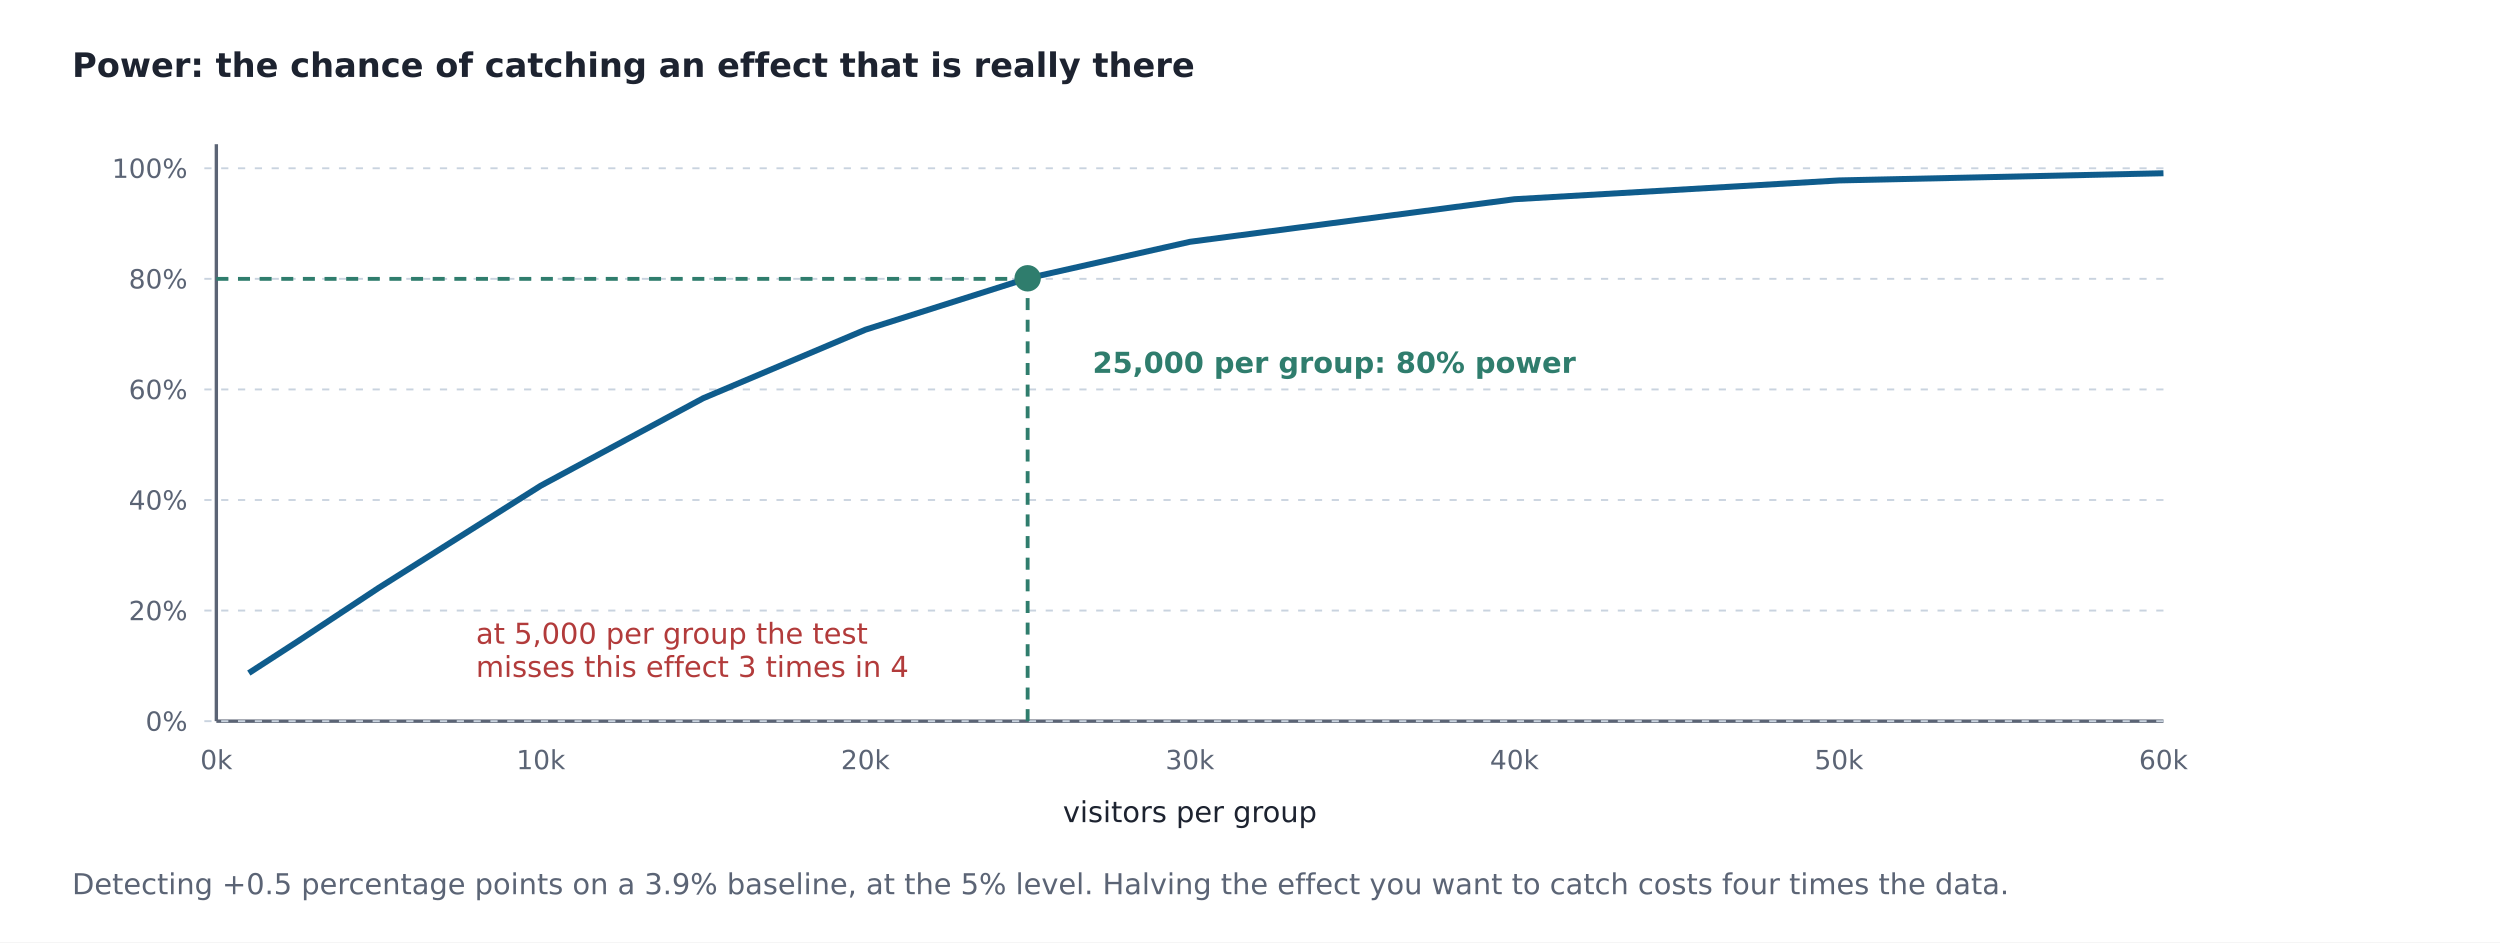
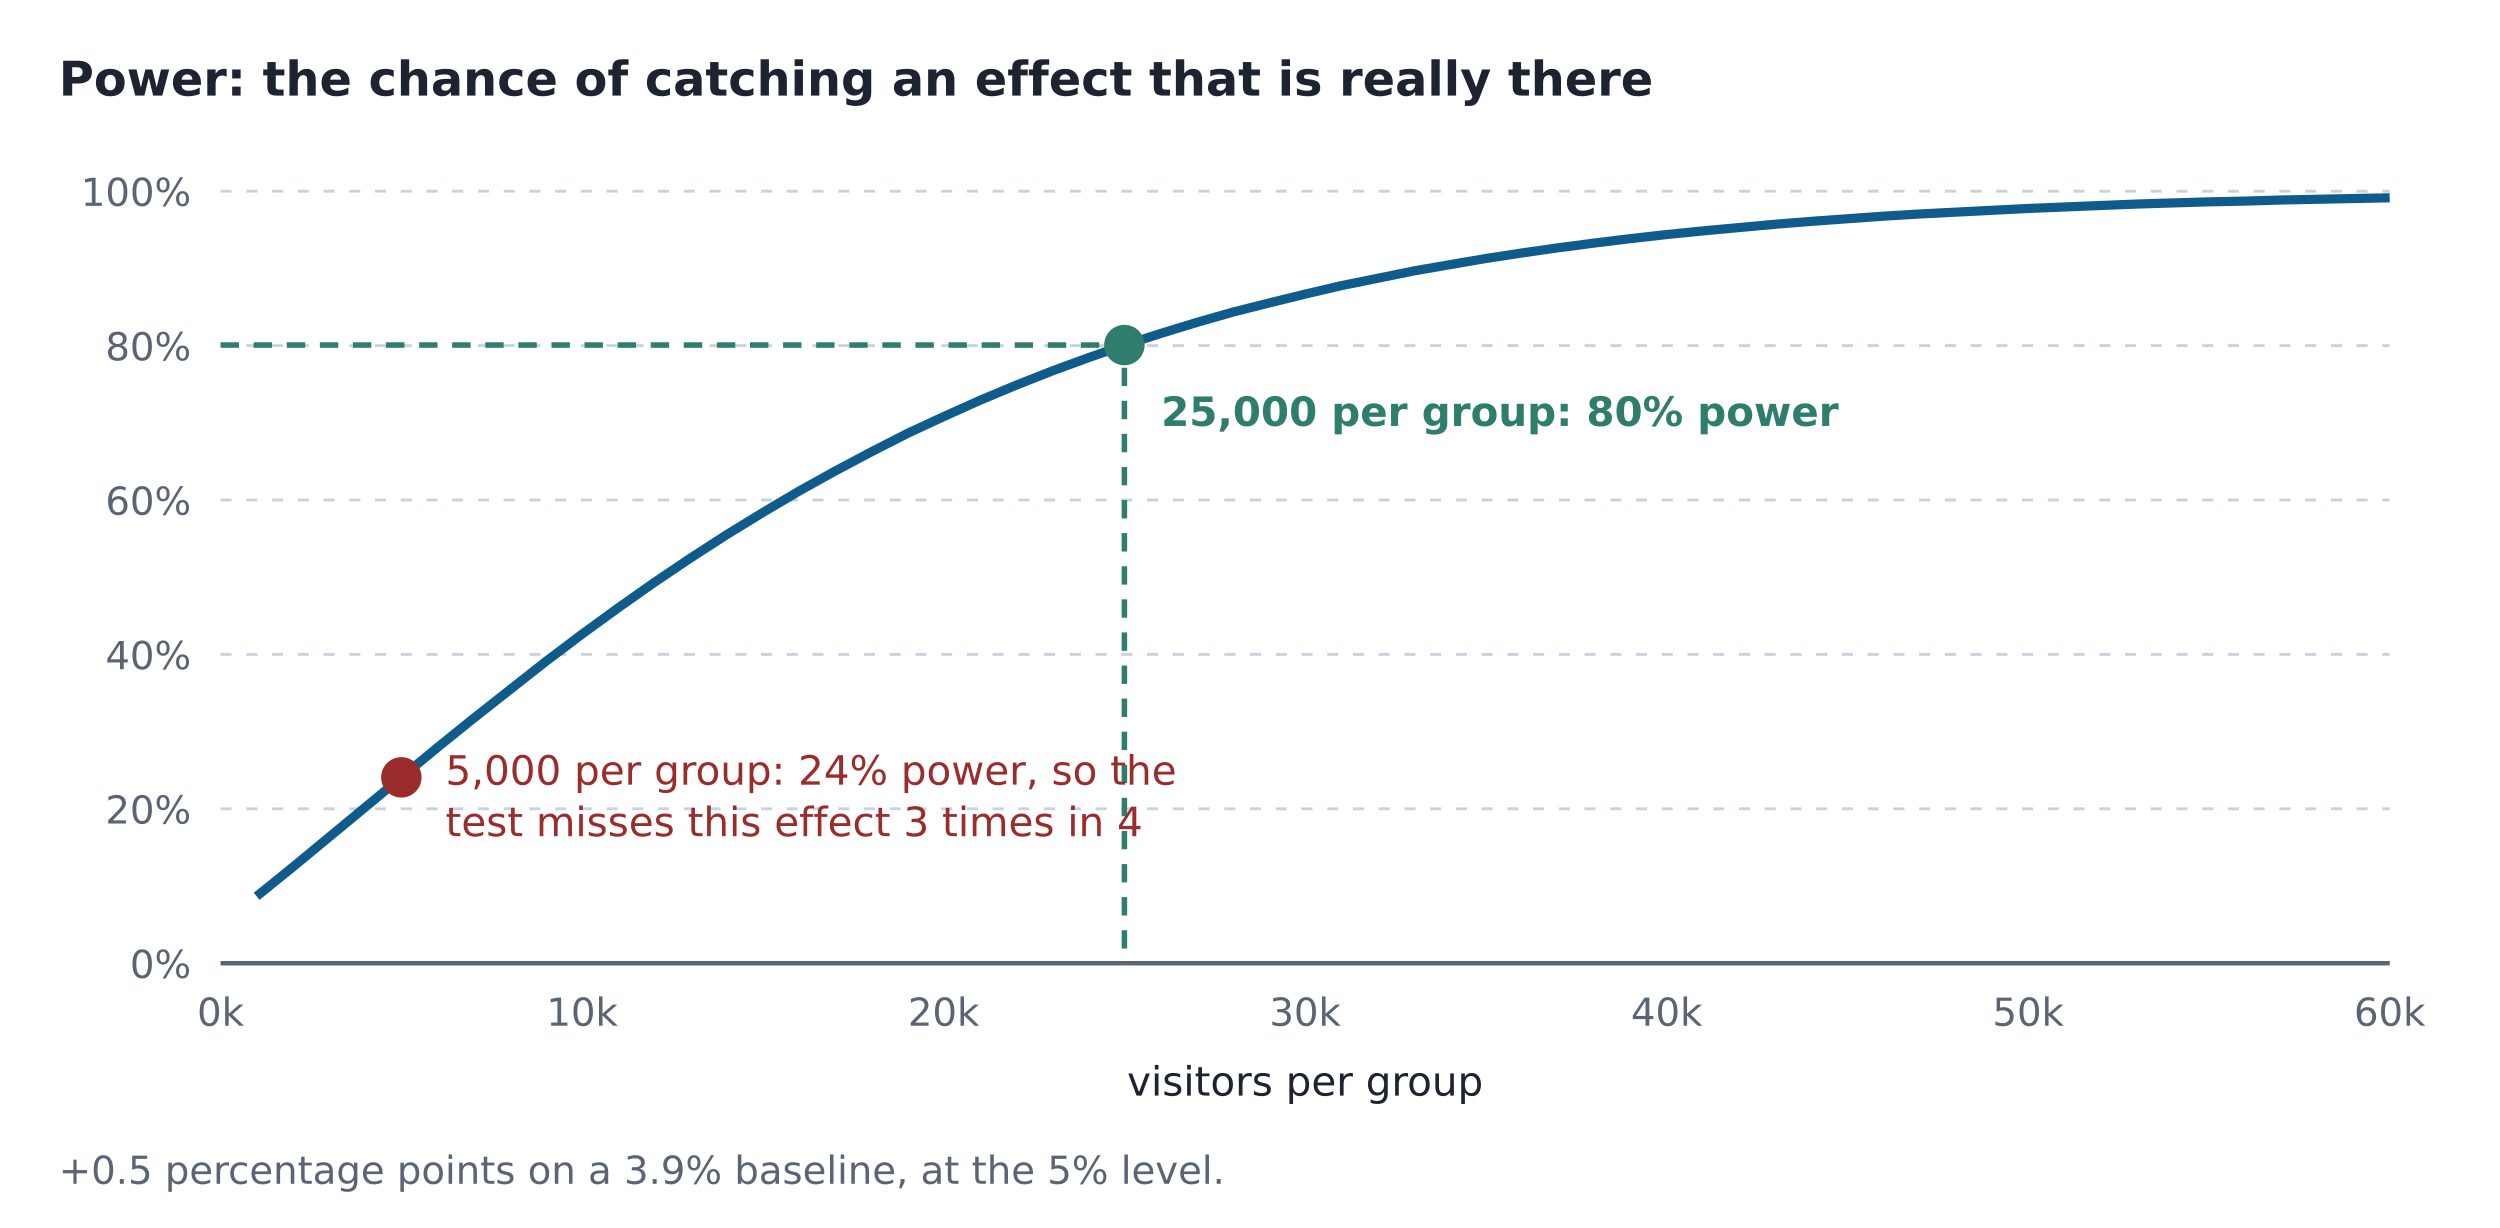
- <svg xmlns="http://www.w3.org/2000/svg" width="1040" height="392" viewBox="0 0 1040 392" font-family="DejaVu Sans, Arial, sans-serif">
-   <rect width="1040" height="392" fill="#ffffff" />
-   <text x="30" y="32" font-size="14" fill="#1d2330" font-weight="bold" text-anchor="start" font-family="Poppins, DejaVu Sans, sans-serif">Power: the chance of catching an effect that is really there</text>
-   <path d="M90,300 H900" fill="none" stroke="#5b6475" stroke-width="1.4" stroke-linejoin="round" />
-   <path d="M90,300 V60" fill="none" stroke="#5b6475" stroke-width="1.4" stroke-linejoin="round" />
-   <path d="M85,300 H900" fill="none" stroke="#c9d3df" stroke-width="0.8" stroke-linejoin="round" stroke-dasharray="3,4" />
-   <text x="78" y="304" font-size="11" fill="#5b6475" font-weight="normal" text-anchor="end">0%</text>
-   <path d="M85,254.0 H900" fill="none" stroke="#c9d3df" stroke-width="0.8" stroke-linejoin="round" stroke-dasharray="3,4" />
-   <text x="78" y="258.0" font-size="11" fill="#5b6475" font-weight="normal" text-anchor="end">20%</text>
-   <path d="M85,208.0 H900" fill="none" stroke="#c9d3df" stroke-width="0.8" stroke-linejoin="round" stroke-dasharray="3,4" />
-   <text x="78" y="212.0" font-size="11" fill="#5b6475" font-weight="normal" text-anchor="end">40%</text>
-   <path d="M85,162.0 H900" fill="none" stroke="#c9d3df" stroke-width="0.8" stroke-linejoin="round" stroke-dasharray="3,4" />
-   <text x="78" y="166.0" font-size="11" fill="#5b6475" font-weight="normal" text-anchor="end">60%</text>
-   <path d="M85,116.0 H900" fill="none" stroke="#c9d3df" stroke-width="0.8" stroke-linejoin="round" stroke-dasharray="3,4" />
-   <text x="78" y="120.0" font-size="11" fill="#5b6475" font-weight="normal" text-anchor="end">80%</text>
-   <path d="M85,70.0 H900" fill="none" stroke="#c9d3df" stroke-width="0.8" stroke-linejoin="round" stroke-dasharray="3,4" />
-   <text x="78" y="74.0" font-size="11" fill="#5b6475" font-weight="normal" text-anchor="end">100%</text>
-   <text x="90.0" y="320" font-size="11" fill="#5b6475" font-weight="normal" text-anchor="middle">0k</text>
-   <text x="225.0" y="320" font-size="11" fill="#5b6475" font-weight="normal" text-anchor="middle">10k</text>
-   <text x="360.0" y="320" font-size="11" fill="#5b6475" font-weight="normal" text-anchor="middle">20k</text>
-   <text x="495.0" y="320" font-size="11" fill="#5b6475" font-weight="normal" text-anchor="middle">30k</text>
-   <text x="630.0" y="320" font-size="11" fill="#5b6475" font-weight="normal" text-anchor="middle">40k</text>
-   <text x="765.0" y="320" font-size="11" fill="#5b6475" font-weight="normal" text-anchor="middle">50k</text>
-   <text x="900.0" y="320" font-size="11" fill="#5b6475" font-weight="normal" text-anchor="middle">60k</text>
-   <path d="M103.5,279.99 L123.75,266.88 L157.5,244.57 L225.0,202.02 L292.5,165.68 L360.0,137.16 L427.5,115.77 L495.0,100.59 L630.0,82.88 L765.0,75.06 L900.0,72.07" fill="none" stroke="#0f5c8c" stroke-width="2.5" stroke-linejoin="round" />
-   <path d="M90,116.0 H427.5" fill="none" stroke="#2f7d6d" stroke-width="1.6" stroke-linejoin="round" stroke-dasharray="5,4" />
-   <path d="M427.5,300 V116.0" fill="none" stroke="#2f7d6d" stroke-width="1.6" stroke-linejoin="round" stroke-dasharray="5,4" />
-   <rect x="422.5" y="110.77" width="10" height="10" rx="5" fill="#2f7d6d" stroke="#2f7d6d" stroke-width="1" />
-   <text x="454.5" y="155.1" font-size="12" fill="#2f7d6d" font-weight="bold" text-anchor="start">25,000 per group: 80% power</text>
-   <text x="198.0" y="267.8" font-size="12" fill="#b23b3b" font-weight="normal" text-anchor="start">at 5,000 per group the test</text>
-   <text x="198.0" y="281.6" font-size="12" fill="#b23b3b" font-weight="normal" text-anchor="start">misses this effect 3 times in 4</text>
-   <text x="495" y="342" font-size="12" fill="#1d2330" font-weight="normal" text-anchor="middle">visitors per group</text>
-   <text x="30" y="372" font-size="12" fill="#5b6475" font-weight="normal" text-anchor="start">Detecting +0.5 percentage points on a 3.9% baseline, at the 5% level. Halving the effect you want to catch costs four times the data.</text>
+ <svg xmlns="http://www.w3.org/2000/svg" width="680" height="334" viewBox="0 0 680 334" font-family="DejaVu Sans, Arial, sans-serif">
+   <rect width="680" height="334" fill="#ffffff" />
+   <text x="16" y="26" font-size="13" fill="#1d2330" font-weight="bold" text-anchor="start" font-family="Poppins, DejaVu Sans, sans-serif">Power: the chance of catching an effect that is really there</text>
+   <path d="M60,262 H650" fill="none" stroke="#c9d3df" stroke-width="0.8" stroke-linejoin="round" stroke-dasharray="3,4" />
+   <text x="52" y="266" font-size="10.5" fill="#5b6475" font-weight="normal" text-anchor="end">0%</text>
+   <path d="M60,220.0 H650" fill="none" stroke="#c9d3df" stroke-width="0.8" stroke-linejoin="round" stroke-dasharray="3,4" />
+   <text x="52" y="224.0" font-size="10.5" fill="#5b6475" font-weight="normal" text-anchor="end">20%</text>
+   <path d="M60,178.0 H650" fill="none" stroke="#c9d3df" stroke-width="0.8" stroke-linejoin="round" stroke-dasharray="3,4" />
+   <text x="52" y="182.0" font-size="10.5" fill="#5b6475" font-weight="normal" text-anchor="end">40%</text>
+   <path d="M60,136.0 H650" fill="none" stroke="#c9d3df" stroke-width="0.8" stroke-linejoin="round" stroke-dasharray="3,4" />
+   <text x="52" y="140.0" font-size="10.5" fill="#5b6475" font-weight="normal" text-anchor="end">60%</text>
+   <path d="M60,94.0 H650" fill="none" stroke="#c9d3df" stroke-width="0.8" stroke-linejoin="round" stroke-dasharray="3,4" />
+   <text x="52" y="98.0" font-size="10.5" fill="#5b6475" font-weight="normal" text-anchor="end">80%</text>
+   <path d="M60,52.0 H650" fill="none" stroke="#c9d3df" stroke-width="0.8" stroke-linejoin="round" stroke-dasharray="3,4" />
+   <text x="52" y="56.0" font-size="10.5" fill="#5b6475" font-weight="normal" text-anchor="end">100%</text>
+   <path d="M60,262 H650" fill="none" stroke="#5b6475" stroke-width="1.2" stroke-linejoin="round" />
+   <text x="60.0" y="279" font-size="10.5" fill="#5b6475" font-weight="normal" text-anchor="middle">0k</text>
+   <text x="158.333" y="279" font-size="10.5" fill="#5b6475" font-weight="normal" text-anchor="middle">10k</text>
+   <text x="256.667" y="279" font-size="10.5" fill="#5b6475" font-weight="normal" text-anchor="middle">20k</text>
+   <text x="355.0" y="279" font-size="10.5" fill="#5b6475" font-weight="normal" text-anchor="middle">30k</text>
+   <text x="453.333" y="279" font-size="10.5" fill="#5b6475" font-weight="normal" text-anchor="middle">40k</text>
+   <text x="551.667" y="279" font-size="10.5" fill="#5b6475" font-weight="normal" text-anchor="middle">50k</text>
+   <text x="650.0" y="279" font-size="10.5" fill="#5b6475" font-weight="normal" text-anchor="middle">60k</text>
+   <text x="355.0" y="298" font-size="11" fill="#1d2330" font-weight="normal" text-anchor="middle">visitors per group</text>
+   <path d="M69.8,243.8 L79.7,235.8 L89.5,227.7 L99.3,219.6 L109.2,211.4 L119.0,203.3 L128.8,195.4 L138.7,187.6 L148.5,179.9 L158.3,172.5 L168.2,165.3 L178.0,158.4 L187.8,151.8 L197.7,145.4 L207.5,139.4 L217.3,133.6 L227.2,128.1 L237.0,122.9 L246.8,117.9 L256.7,113.3 L266.5,108.9 L276.3,104.8 L286.2,100.9 L296.0,97.3 L305.8,93.9 L315.7,90.7 L325.5,87.7 L335.3,84.9 L345.2,82.4 L355.0,80.0 L364.8,77.7 L374.7,75.7 L384.5,73.7 L394.3,72.0 L404.2,70.3 L414.0,68.8 L423.8,67.4 L433.7,66.1 L443.5,64.9 L453.3,63.8 L463.2,62.8 L473.0,61.9 L482.8,61.0 L492.7,60.2 L502.5,59.5 L512.3,58.8 L522.2,58.2 L532.0,57.7 L541.8,57.2 L551.7,56.7 L561.5,56.3 L571.3,55.9 L581.2,55.5 L591.0,55.2 L600.8,54.9 L610.7,54.7 L620.5,54.4 L630.3,54.2 L640.2,54.0 L650.0,53.8" fill="none" stroke="#0f5c8c" stroke-width="2.5" stroke-linejoin="round" />
+   <path d="M60,93.851 H305.833 V262" fill="none" stroke="#2f7d6d" stroke-width="1.5" stroke-linejoin="round" stroke-dasharray="5,4" />
+   <rect x="300.833" y="88.851" width="10" height="10" rx="5" fill="#2f7d6d" stroke="#2f7d6d" stroke-width="1" />
+   <text x="315.833" y="115.851" font-size="11" fill="#2f7d6d" font-weight="bold" text-anchor="start">25,000 per group: 80% power</text>
+   <rect x="104.167" y="206.438" width="10" height="10" rx="5" fill="#9b2c2c" stroke="#9b2c2c" stroke-width="1" />
+   <text x="121.167" y="213.438" font-size="11" fill="#9b2c2c" font-weight="normal" text-anchor="start">5,000 per group: 24% power, so the</text>
+   <text x="121.167" y="227.438" font-size="11" fill="#9b2c2c" font-weight="normal" text-anchor="start">test misses this effect 3 times in 4</text>
+   <text x="16" y="322" font-size="10.5" fill="#5b6475" font-weight="normal" text-anchor="start">+0.5 percentage points on a 3.9% baseline, at the 5% level.</text>
</svg>
